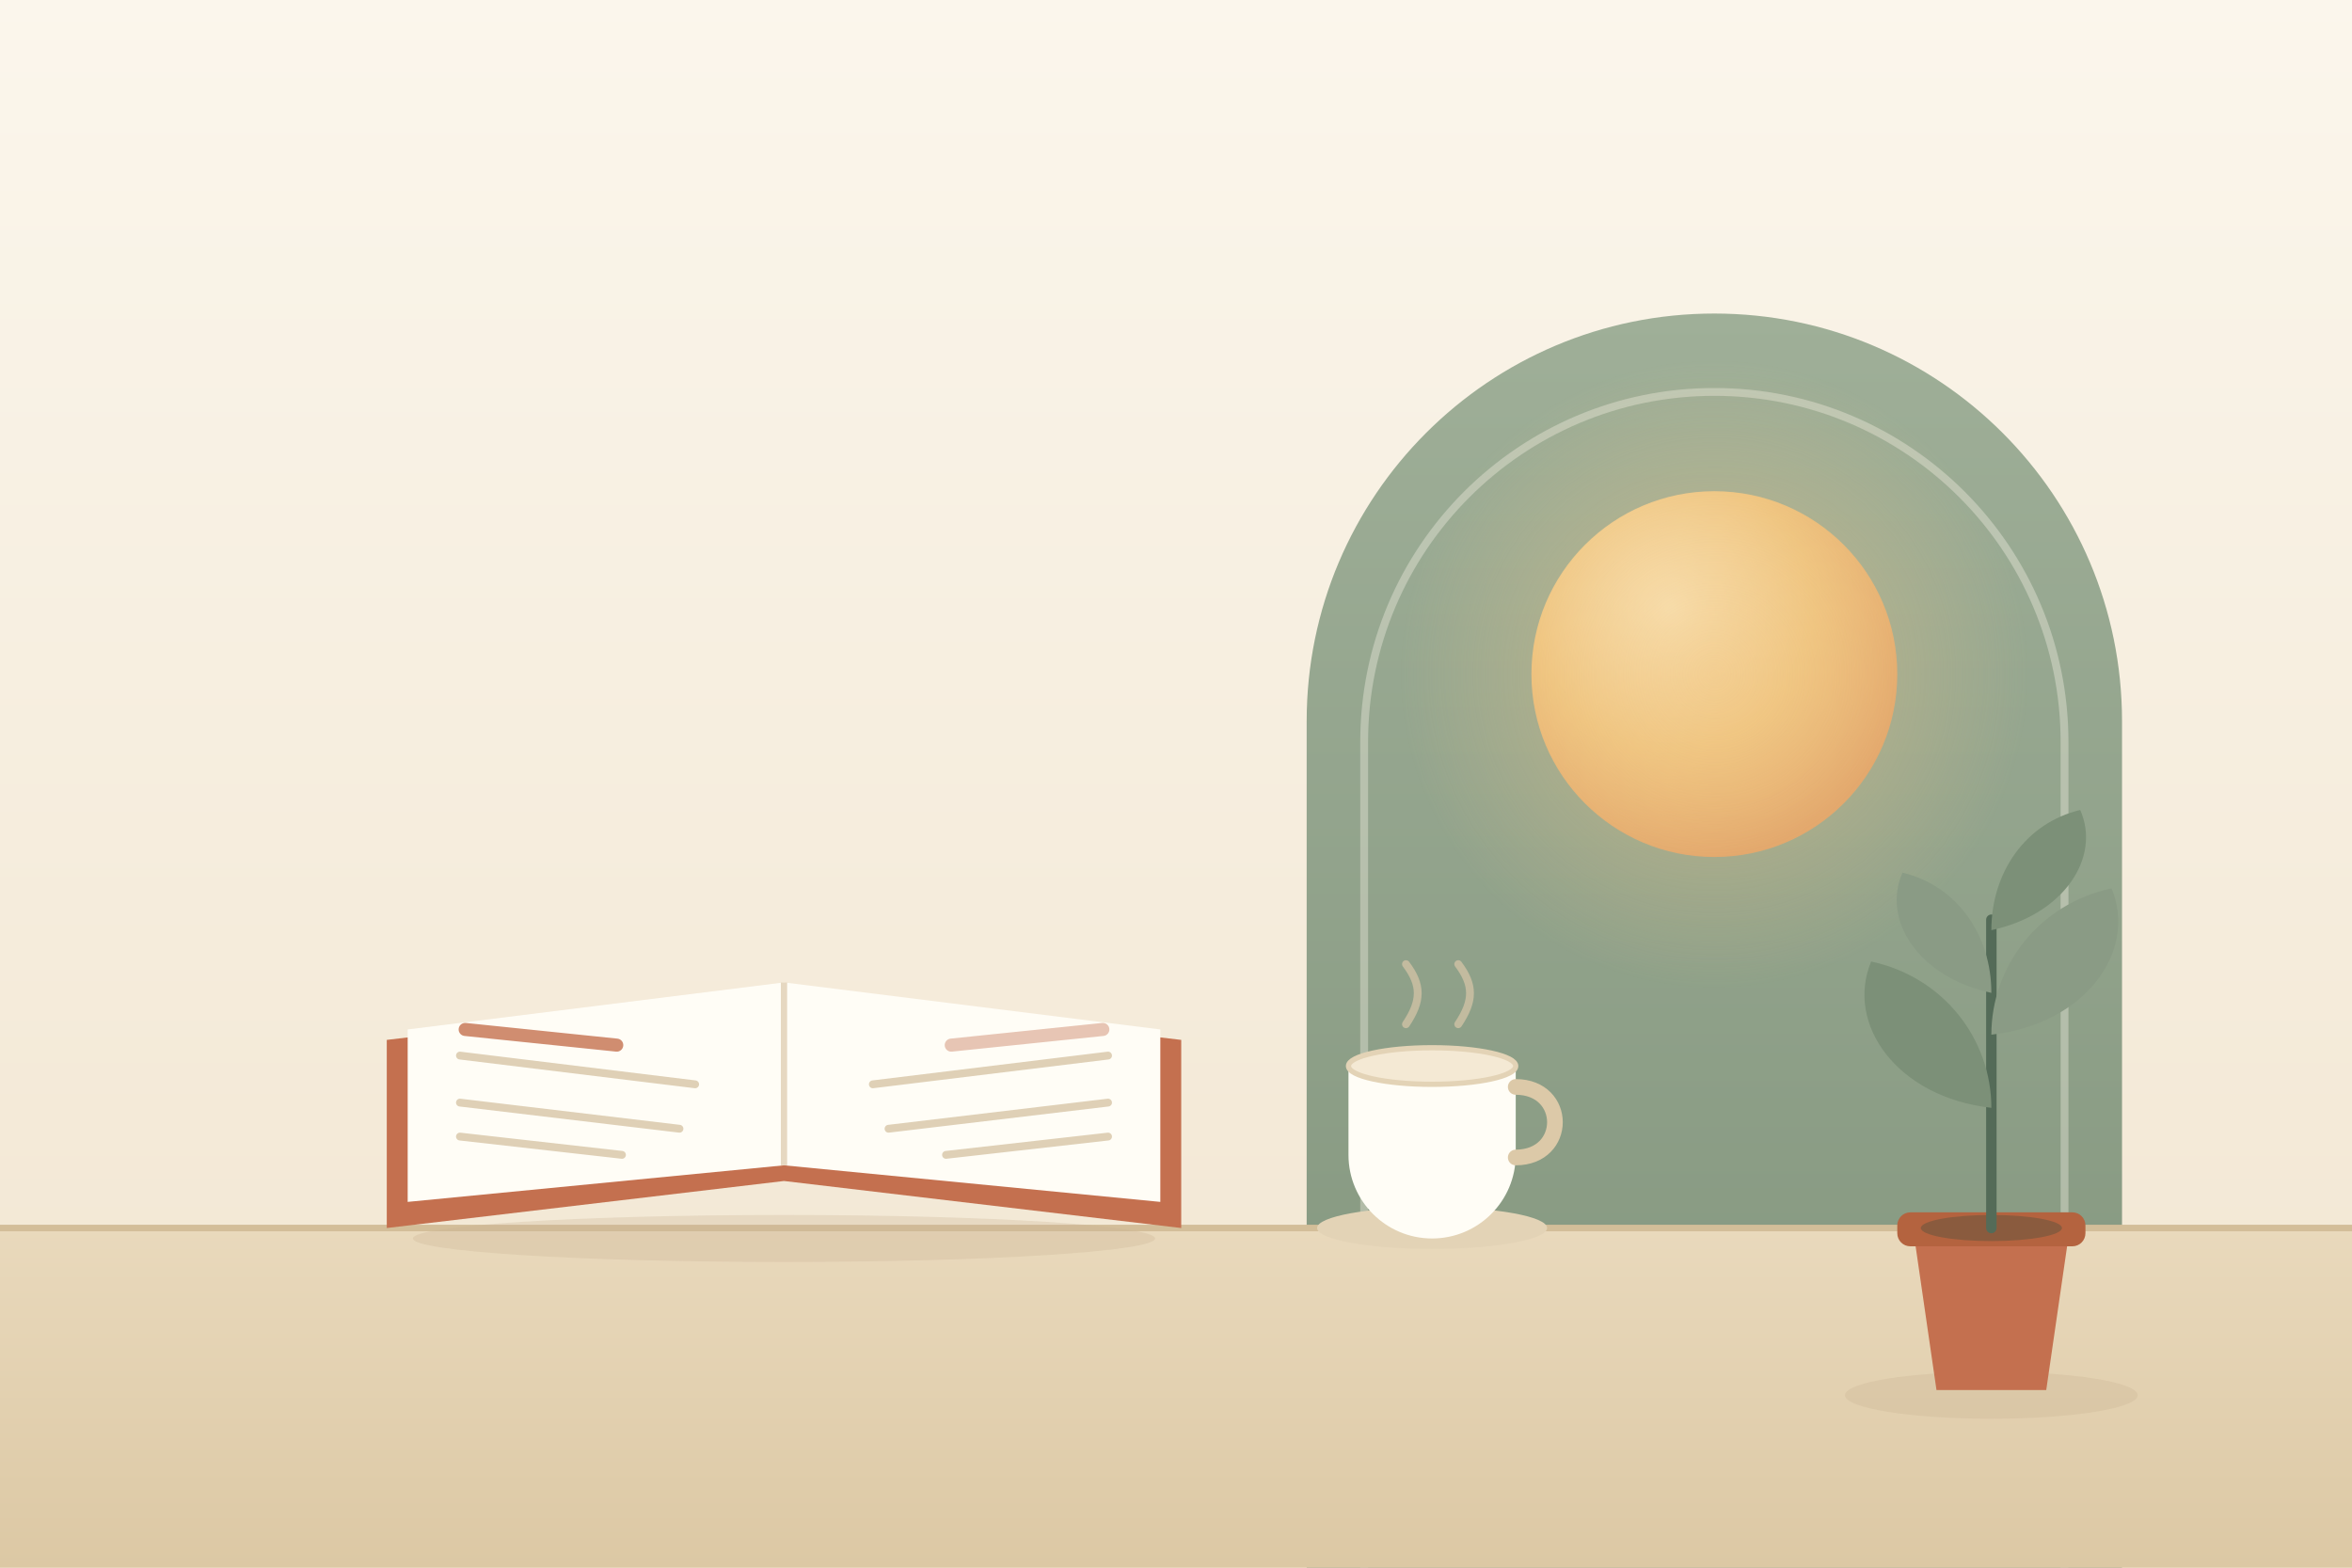
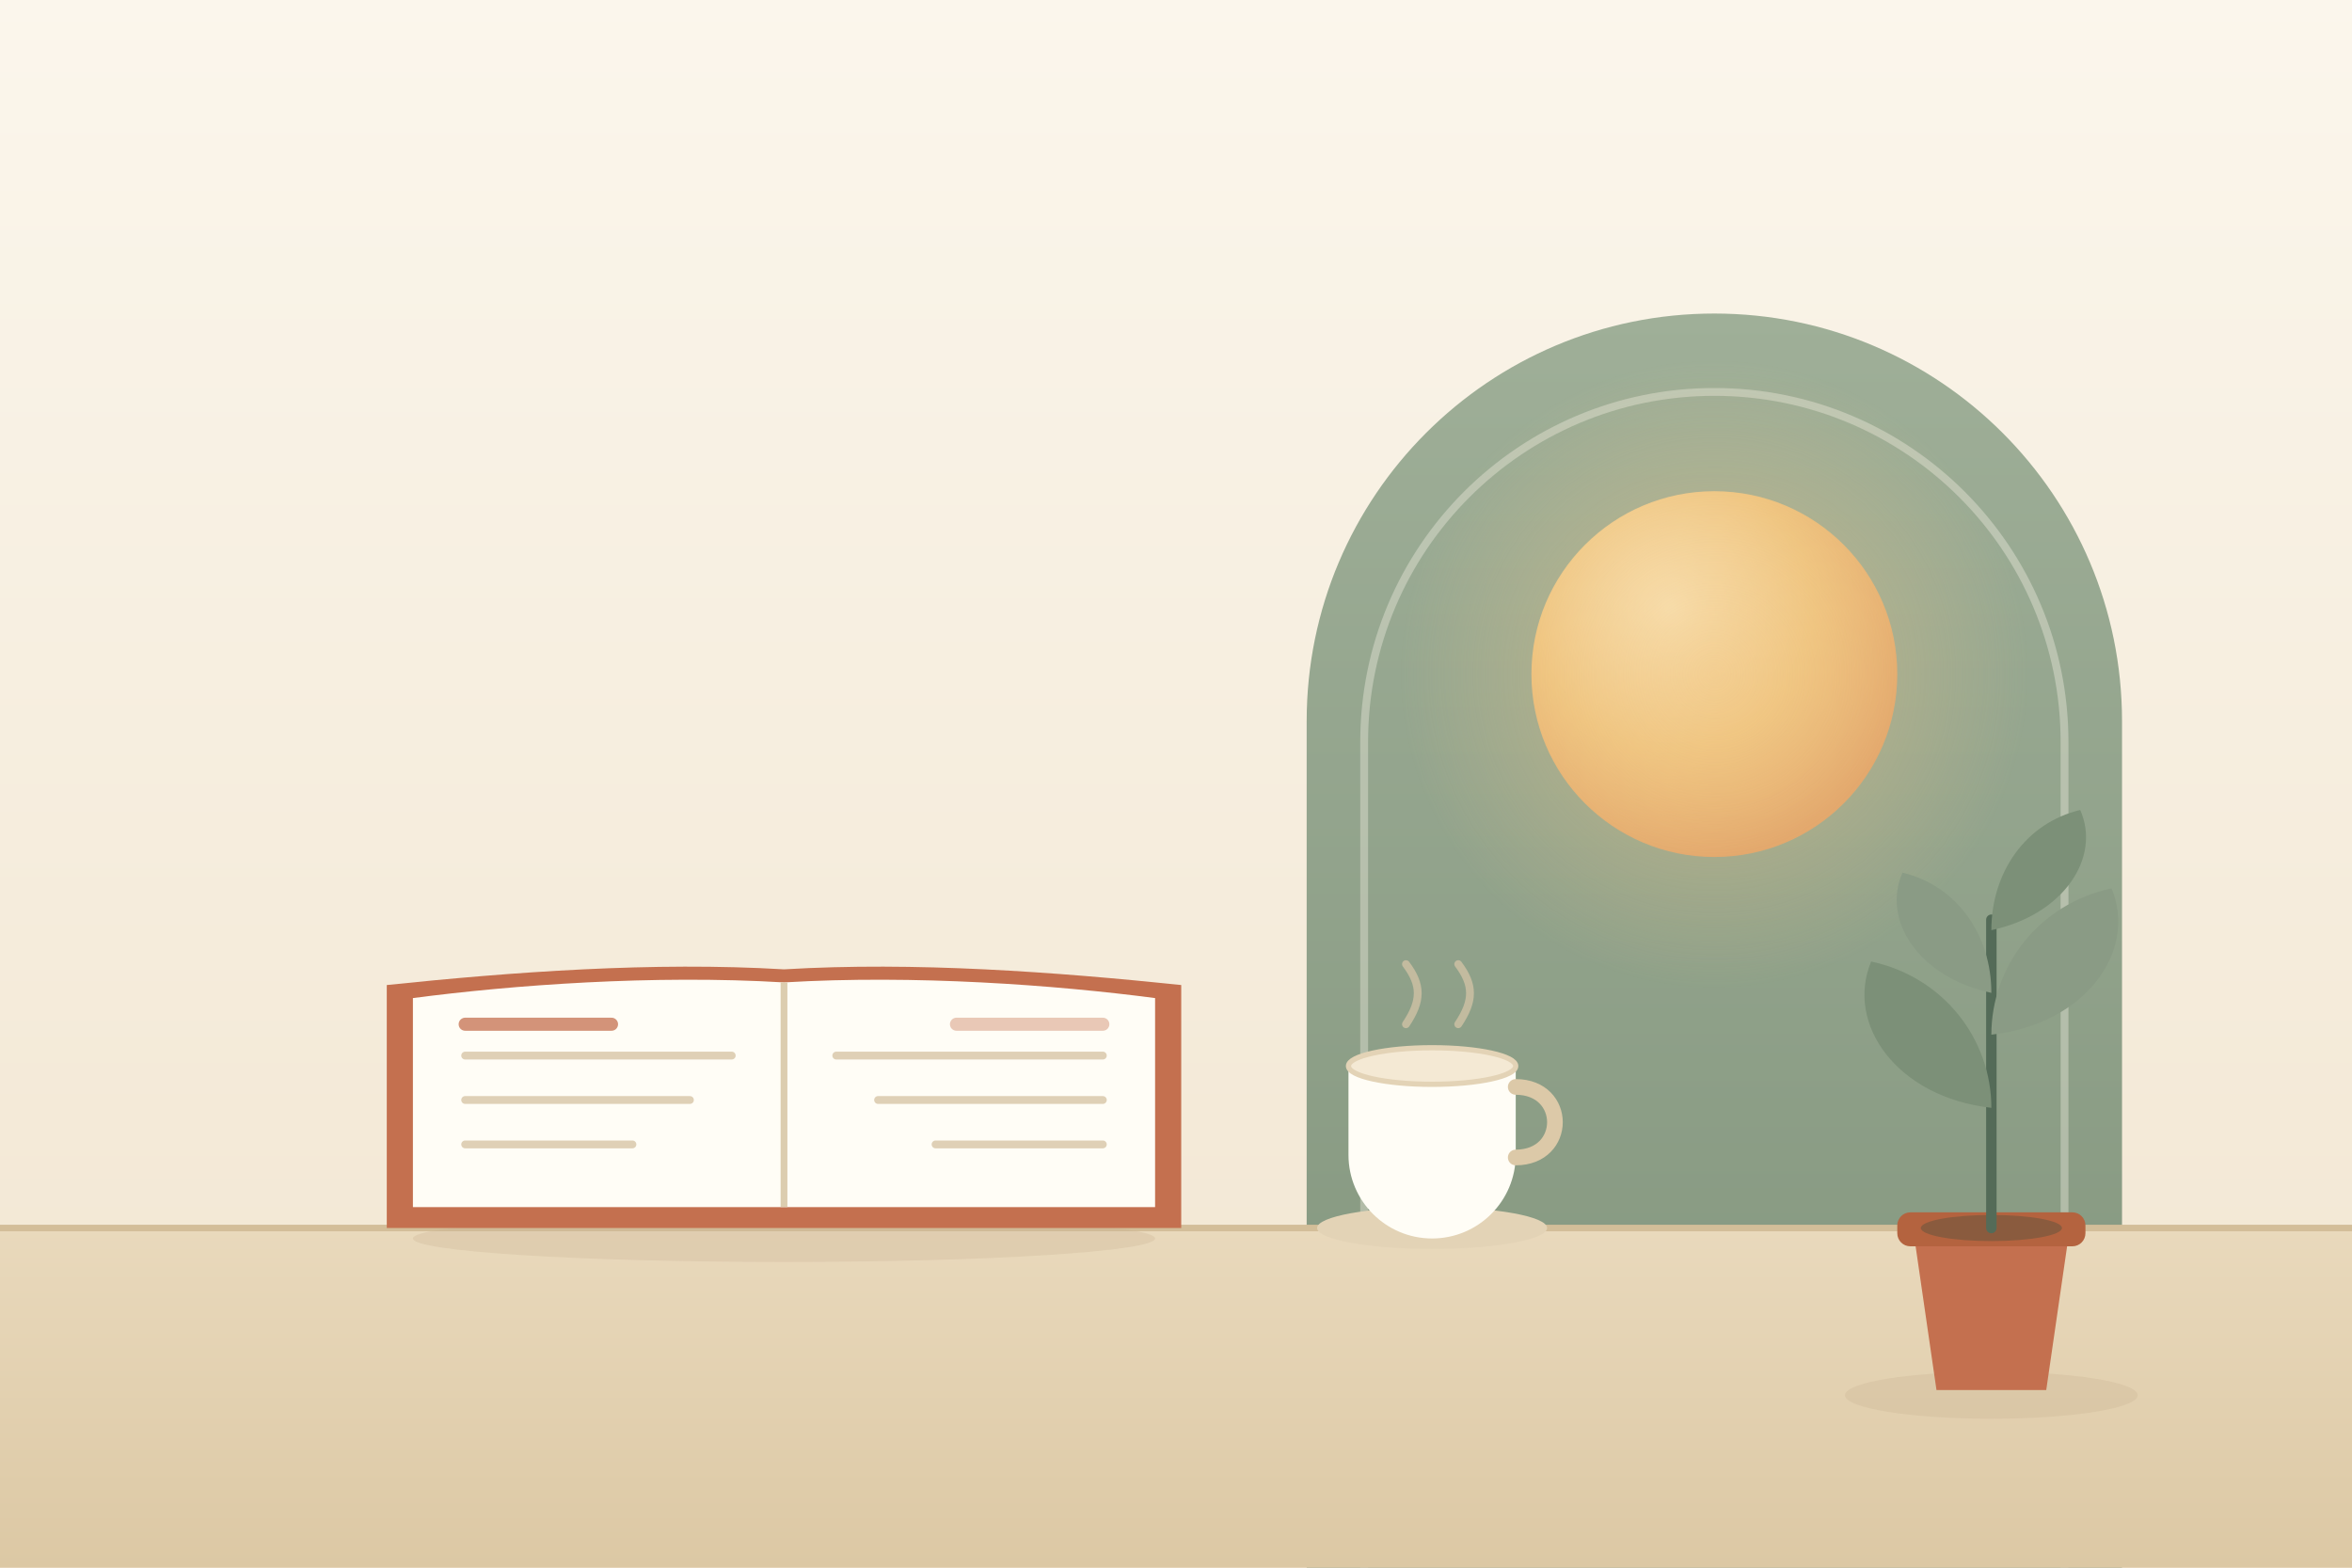
<svg xmlns="http://www.w3.org/2000/svg" viewBox="0 0 900 600" role="img" aria-label="拱窗前的书桌、摊开的书与咖啡">
  <defs>
    <linearGradient id="iBg" x1="0" y1="0" x2="0" y2="1">
      <stop offset="0" stop-color="#FBF6EC" />
      <stop offset="1" stop-color="#F1E5D0" />
    </linearGradient>
    <linearGradient id="iArch" x1="0" y1="0" x2="0" y2="1">
      <stop offset="0" stop-color="#9FAF98" />
      <stop offset="1" stop-color="#81947C" />
    </linearGradient>
    <radialGradient id="iGlow" cx="0.5" cy="0.5" r="0.5">
      <stop offset="0" stop-color="#F3C988" stop-opacity="0.5" />
      <stop offset="1" stop-color="#F3C988" stop-opacity="0" />
    </radialGradient>
    <radialGradient id="iSun" cx="0.38" cy="0.32" r="0.7">
      <stop offset="0" stop-color="#F9E6BC" />
      <stop offset="0.55" stop-color="#EEC47F" />
      <stop offset="1" stop-color="#DFA066" />
    </radialGradient>
    <linearGradient id="iTable" x1="0" y1="0" x2="0" y2="1">
      <stop offset="0" stop-color="#E9D9BC" />
      <stop offset="1" stop-color="#DCC8A4" />
    </linearGradient>
  </defs>
  <rect width="900" height="600" fill="url(#iBg)" />
  <path d="M500 600V276a156 156 0 0 1 312 0v324Z" fill="url(#iArch)" />
  <path d="M522 600V284a134 134 0 0 1 268 0v316" fill="none" stroke="#FBF6EC" stroke-width="3" opacity="0.35" />
  <circle cx="656" cy="258" r="70" fill="url(#iSun)" />
  <circle cx="656" cy="258" r="120" fill="url(#iGlow)" />
  <rect y="470" width="900" height="130" fill="url(#iTable)" />
  <path d="M0 470h900" stroke="#D3BE99" stroke-width="2.5" />
  <ellipse cx="300" cy="474" rx="142" ry="9" fill="#C9B394" opacity="0.3" />
  <ellipse cx="762" cy="534" rx="56" ry="9" fill="#C9B394" opacity="0.32" />
-   <g transform="translate(0,4)">
-     <path d="M148 394L300 376L452 394L452 466L300 448L148 466Z" fill="#C4704F" />
-     <path d="M300 372L156 390L156 456L300 442Z" fill="#FFFDF6" />
-     <path d="M300 372L444 390L444 456L300 442Z" fill="#FFFDF6" />
-     <path d="M300 372V442" stroke="#E6D8C1" stroke-width="2.4" />
+   <g>
+     <path d="M300 371C250 368 196 372 148 377V470H452V377C404 372 350 368 300 371Z" fill="#C4704F" />
+     <path d="M300 376C250 373 196 377 158 382V462H300Z" fill="#FFFDF6" />
+     <path d="M300 376C350 373 404 377 442 382V462H300Z" fill="#FFFDF6" />
+     <path d="M300 376V462" stroke="#DCCDAF" stroke-width="2.6" />
    <g stroke="#DFD0B6" stroke-width="3" stroke-linecap="round">
-       <path d="M176 400L266 411M176 418L260 428M176 431L238 438" />
-       <path d="M334 411L424 400M340 428L424 418M362 438L424 431" />
+       <path d="M178 404H280M178 421H264M178 438H242" />
+       <path d="M320 404H422M336 421H422M358 438H422" />
    </g>
-     <path d="M178 390L236 396" stroke="#C4704F" stroke-width="5" stroke-linecap="round" opacity="0.8" />
-     <path d="M364 396L422 390" stroke="#C4704F" stroke-width="5" stroke-linecap="round" opacity="0.4" />
+     <path d="M178 392H234" stroke="#C4704F" stroke-width="5" stroke-linecap="round" opacity="0.75" />
+     <path d="M366 392H422" stroke="#C4704F" stroke-width="5" stroke-linecap="round" opacity="0.38" />
  </g>
  <g>
    <ellipse cx="548" cy="470" rx="44" ry="8" fill="#E3D3B6" />
    <path d="M516 408h64v34a32 32 0 0 1-64 0Z" fill="#FFFDF6" />
    <path d="M580 416c20 0 20 27 0 27" fill="none" stroke="#DCC9A8" stroke-width="6" stroke-linecap="round" />
    <ellipse cx="548" cy="408" rx="32" ry="7" fill="#F4E9D4" stroke="#E3D3B6" stroke-width="2" />
    <g stroke="#D8C6A8" stroke-width="3" stroke-linecap="round" fill="none" opacity="0.7">
      <path d="M538 392c6-9 6-15 0-23M558 392c6-9 6-15 0-23" />
    </g>
  </g>
  <g>
    <path d="M732 470h60l-9 62h-42Z" fill="#C4704F" />
    <rect x="726" y="464" width="72" height="13" rx="5" fill="#B4633F" />
    <ellipse cx="762" cy="470" rx="27" ry="5" fill="#8A5B3E" />
    <path d="M762 470v-118" stroke="#546B58" stroke-width="4" stroke-linecap="round" />
    <path d="M762 424c-36-4-56-32-46-56 28 6 46 30 46 56Z" fill="#7C9078" />
    <path d="M762 396c36-4 56-32 46-56-28 6-46 30-46 56Z" fill="#8A9B85" />
    <path d="M762 380c-28-6-42-28-34-46 21 5 34 24 34 46Z" fill="#8A9B85" />
    <path d="M762 356c28-6 42-28 34-46-21 5-34 24-34 46Z" fill="#7C9078" />
  </g>
</svg>
